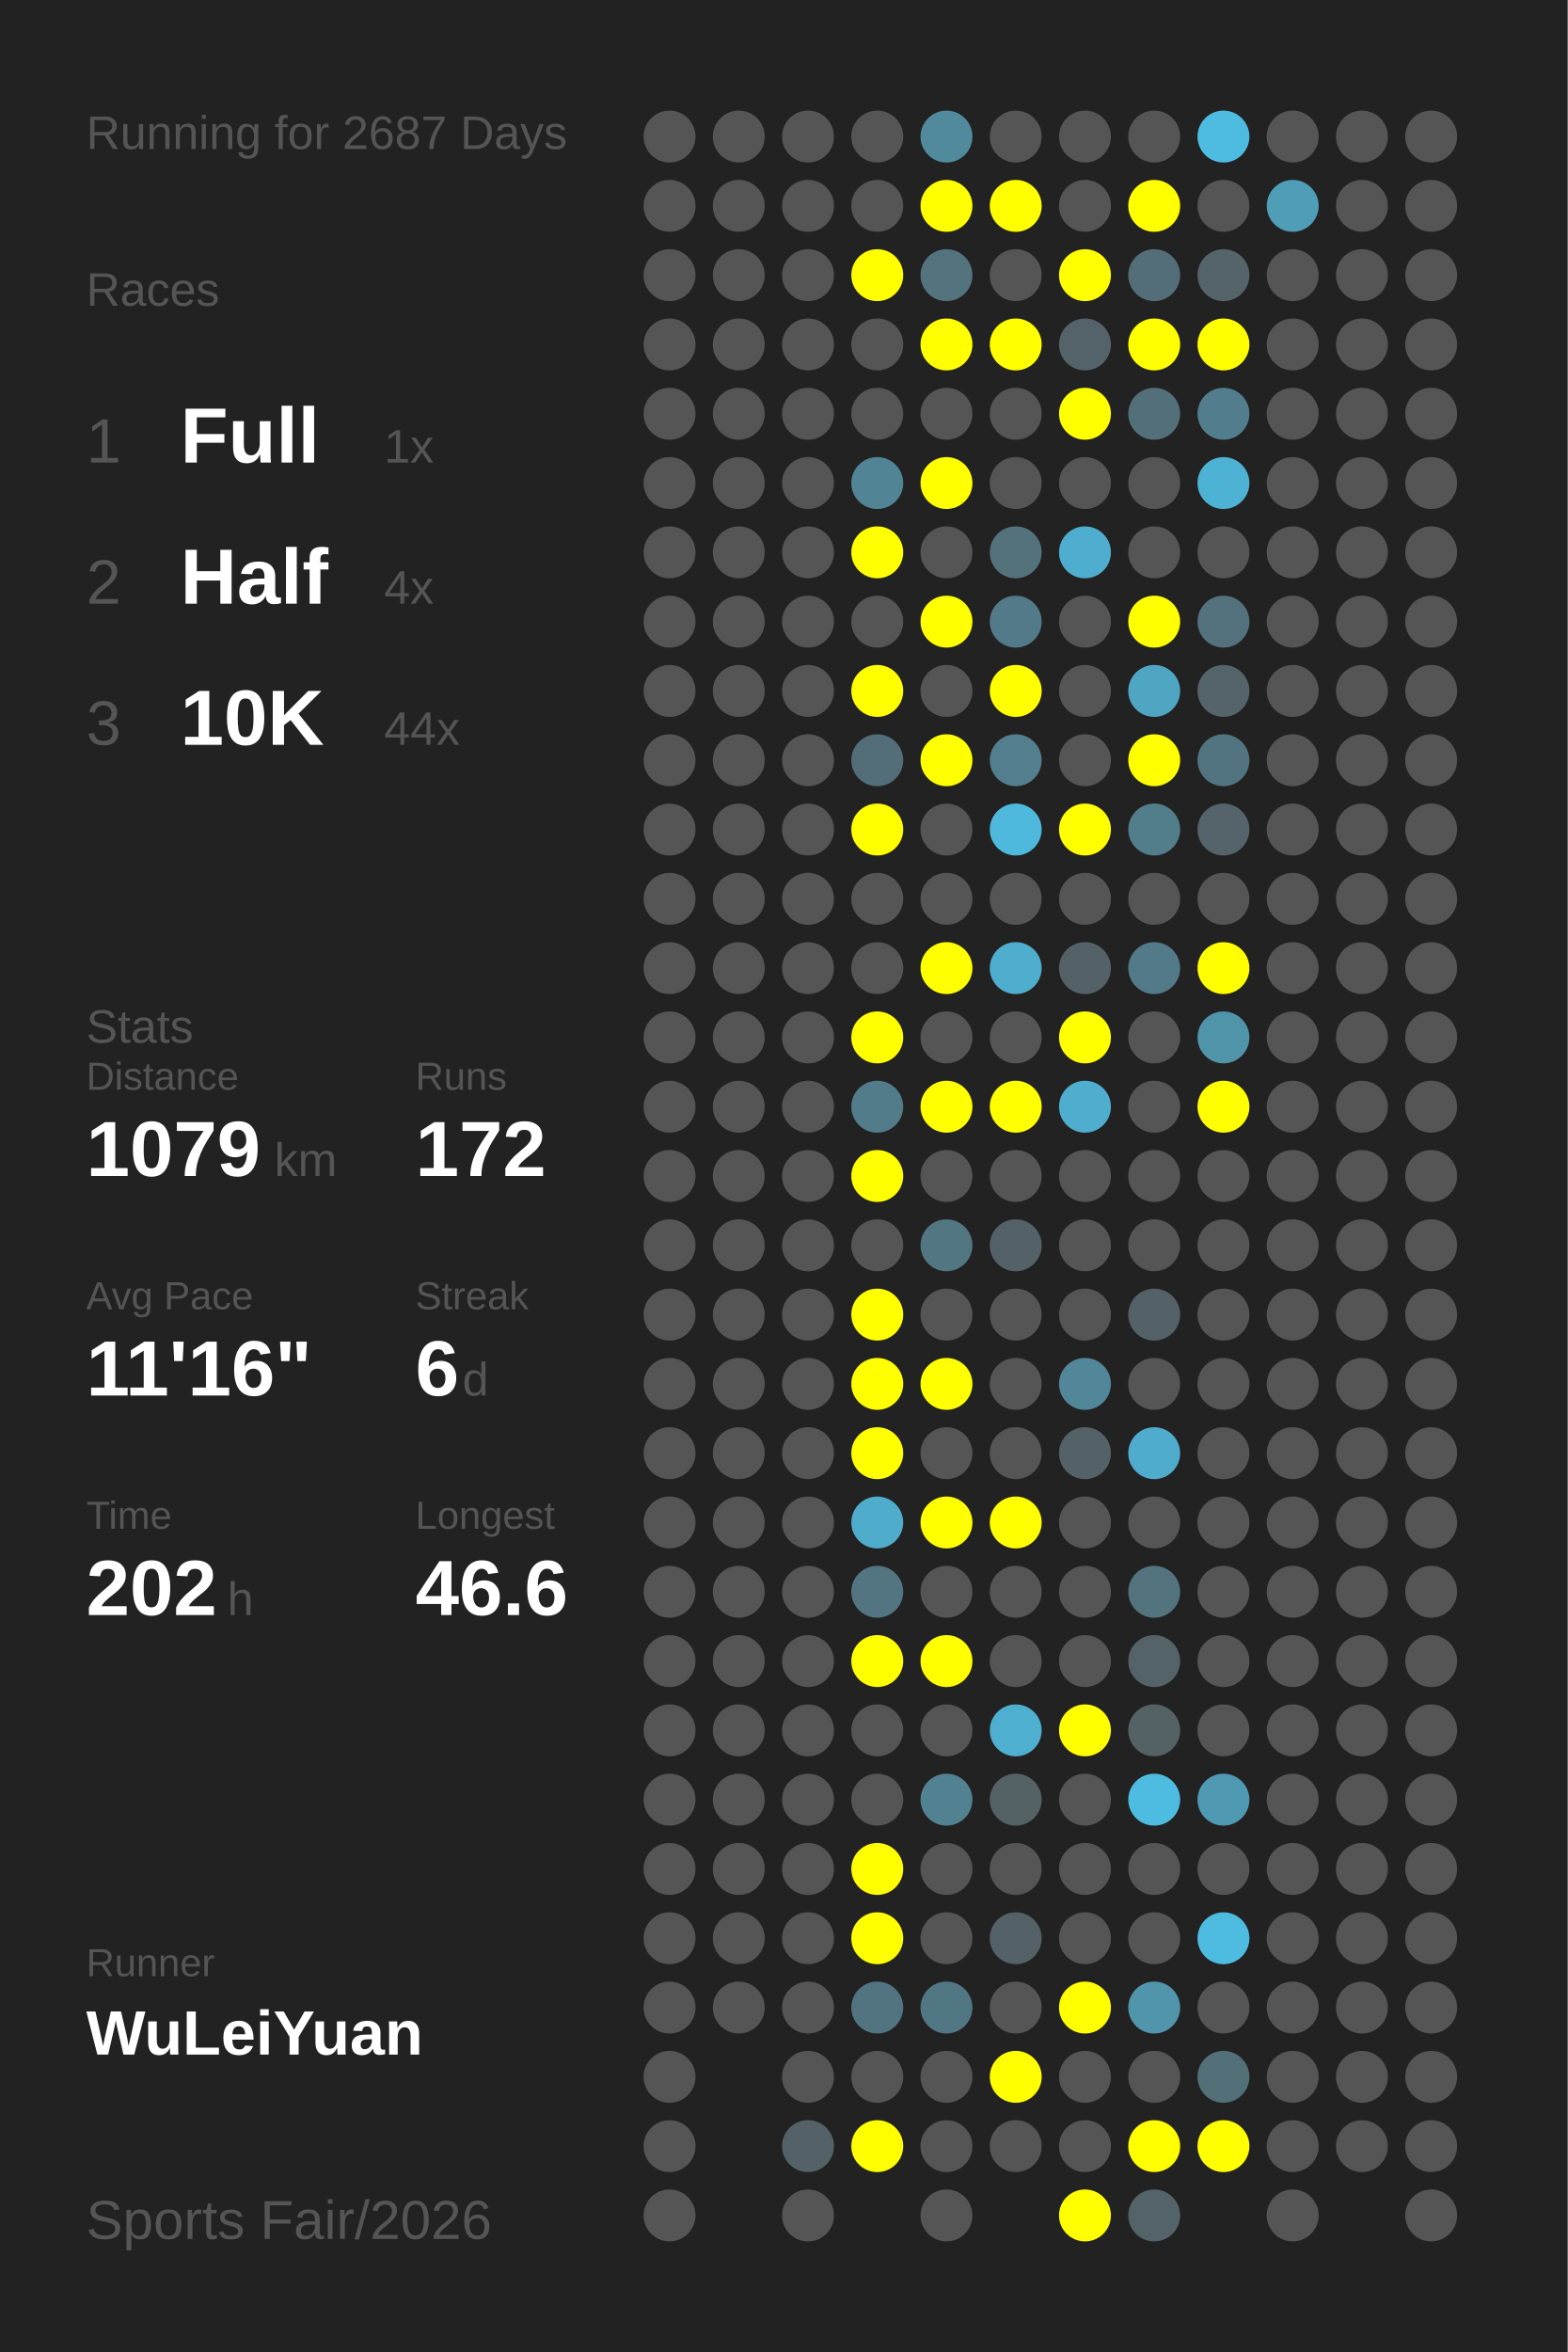
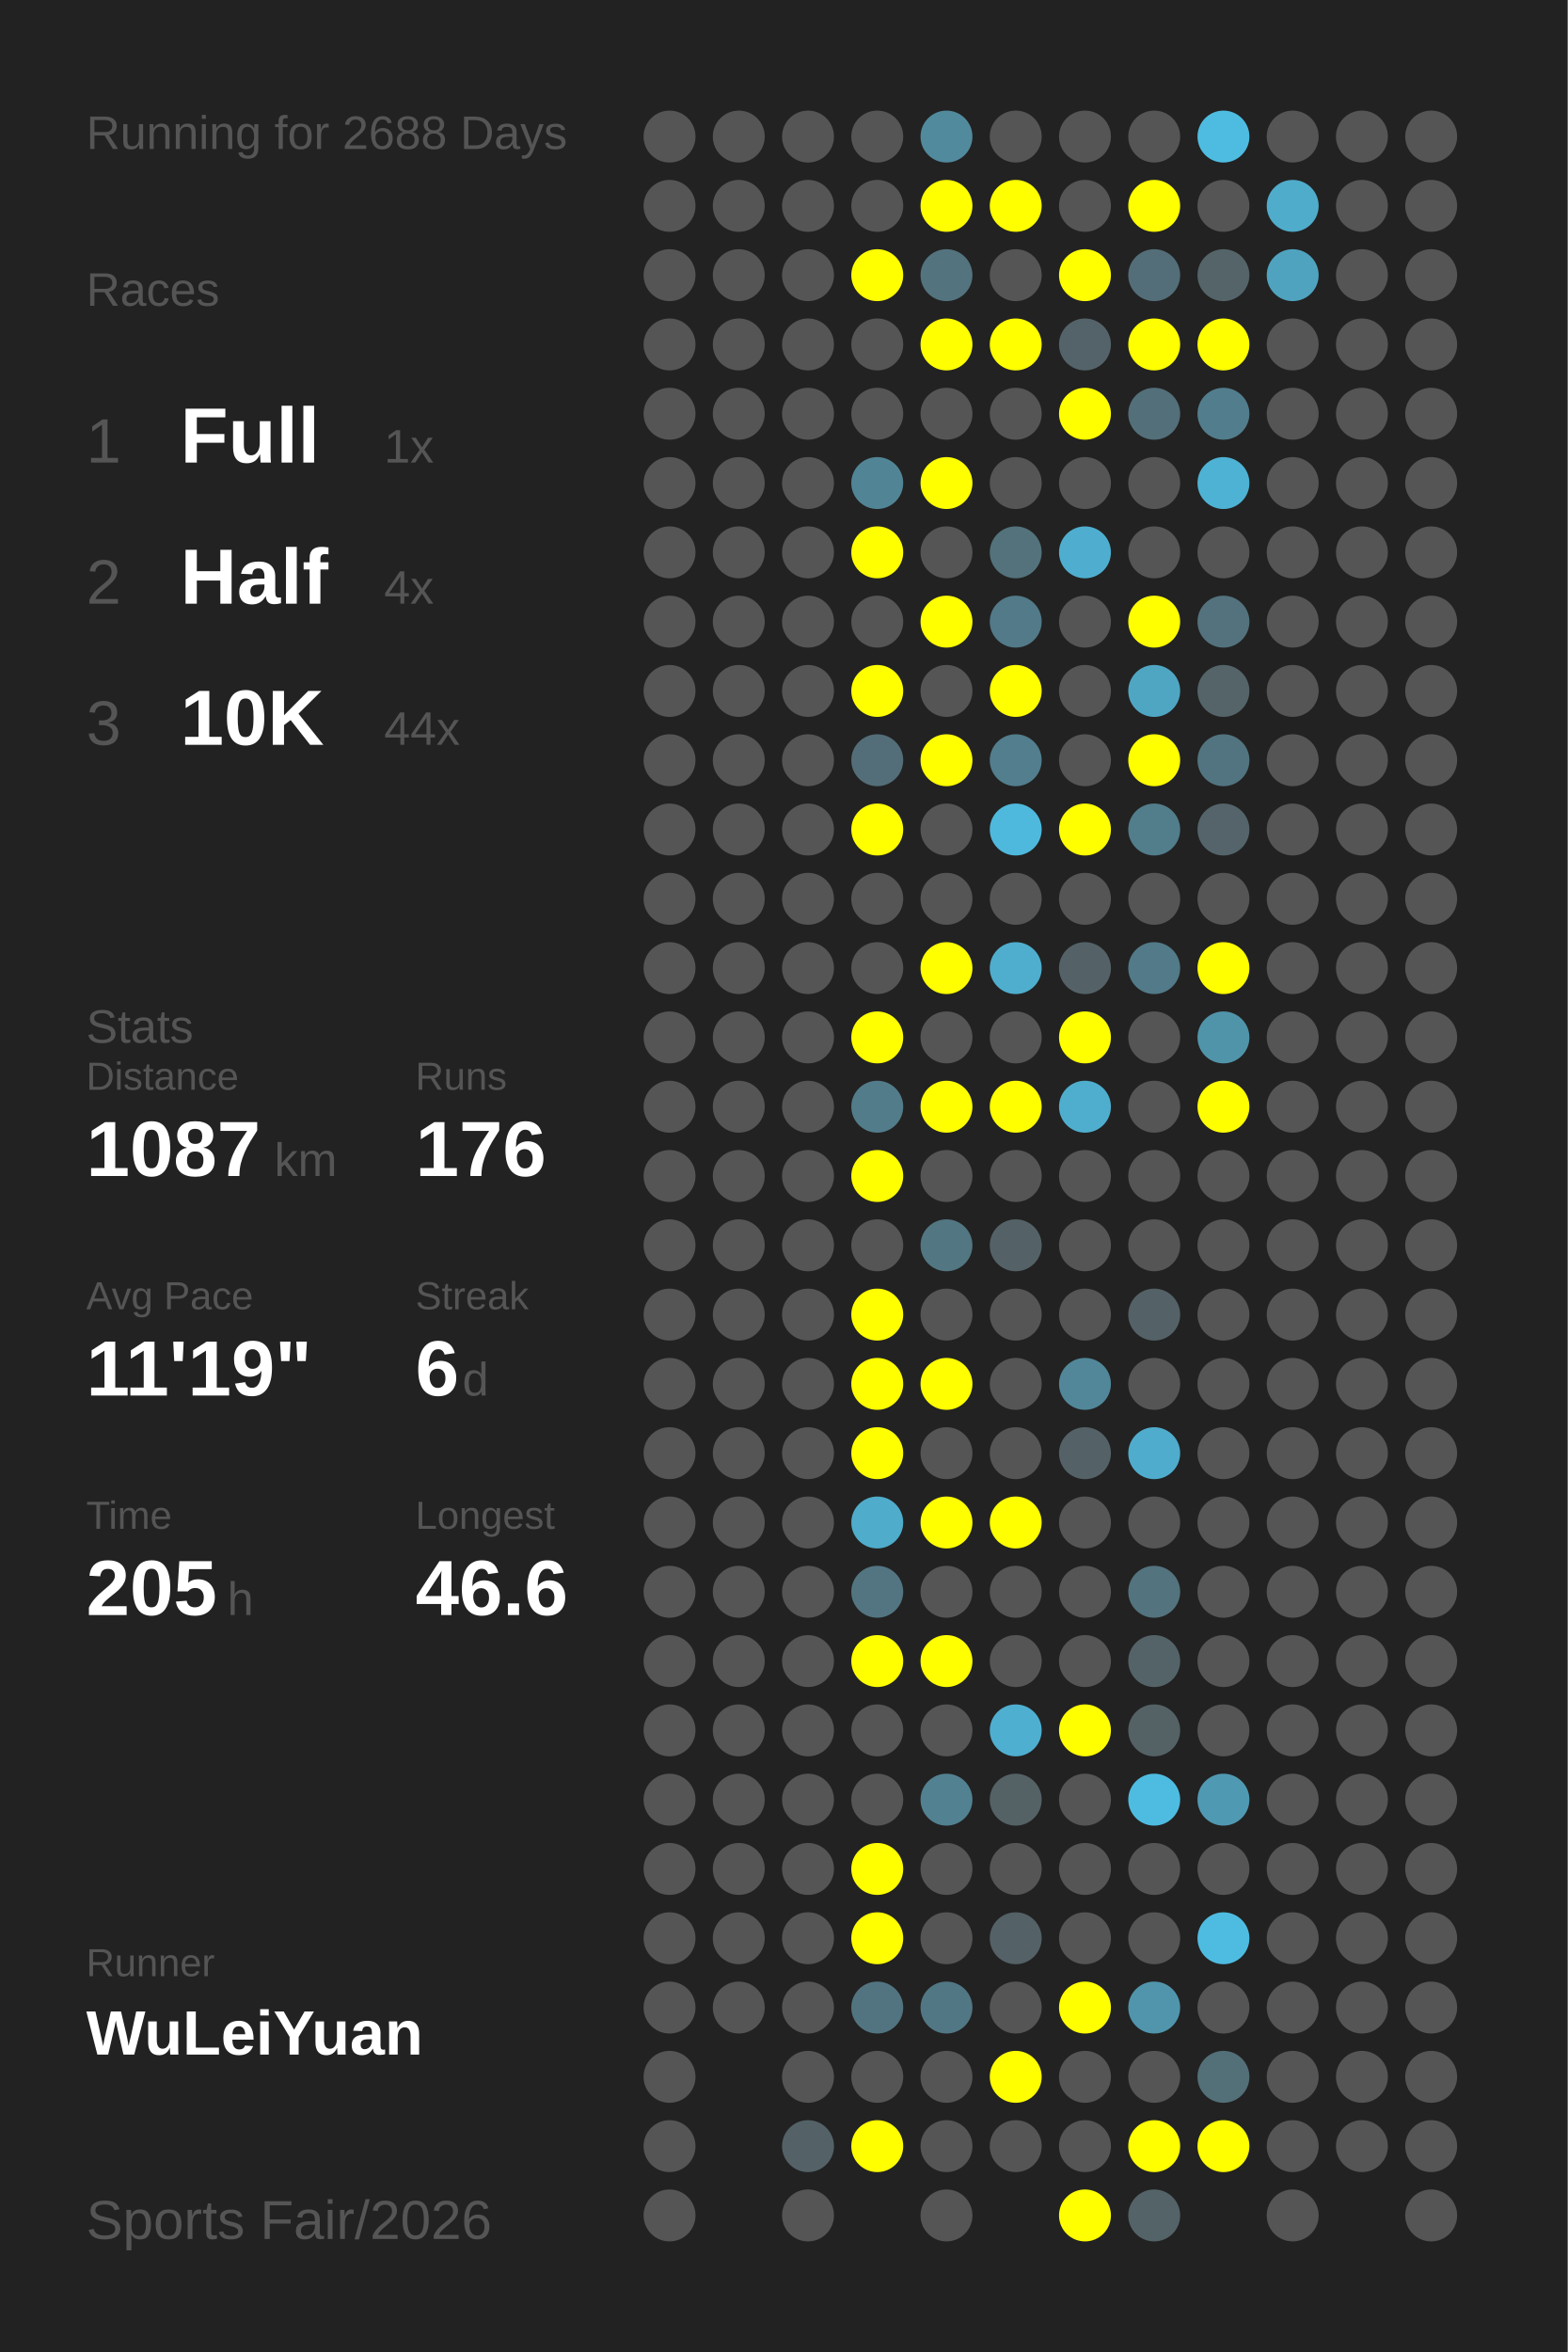
<svg xmlns="http://www.w3.org/2000/svg" baseProfile="full" height="300mm" version="1.1" viewBox="0,0,200,300" width="200mm">
  <defs />
  <rect fill="#222222" height="300" width="200" x="0" y="0" />
-   <text fill="#555555" style="font-size:6px; font-family:Arial;" x="11" y="19">Running for 2687 Days</text>
+   <text fill="#555555" style="font-size:6px; font-family:Arial;" x="11" y="19">Running for 2688 Days</text>
  <text fill="#555555" style="font-size:6px; font-family:Arial;" x="11" y="39">Races</text>
  <text fill="#555555" style="font-size:8px; font-family:Arial;" x="11" y="59">1</text>
  <text fill="#FFFFFF" style="font-size:10px; font-family:Arial; font-weight:bold;" x="23" y="59">Full</text>
  <text fill="#555555" style="font-size:6px; font-family:Arial;" x="49" y="59">1x</text>
  <text fill="#555555" style="font-size:8px; font-family:Arial;" x="11" y="77">2</text>
  <text fill="#FFFFFF" style="font-size:10px; font-family:Arial; font-weight:bold;" x="23" y="77">Half</text>
  <text fill="#555555" style="font-size:6px; font-family:Arial;" x="49" y="77">4x</text>
  <text fill="#555555" style="font-size:8px; font-family:Arial;" x="11" y="95">3</text>
  <text fill="#FFFFFF" style="font-size:10px; font-family:Arial; font-weight:bold;" x="23" y="95">10K</text>
  <text fill="#555555" style="font-size:6px; font-family:Arial;" x="49" y="95">44x</text>
  <text fill="#555555" style="font-size:6px; font-family:Arial;" x="11" y="133">Stats</text>
  <text fill="#555555" style="font-size:5px; font-family:Arial;" x="11" y="139">Distance</text>
-   <text fill="#FFFFFF" style="font-size:10px; font-family:Arial; font-weight:bold;" x="11" y="150">1079</text>
+   <text fill="#FFFFFF" style="font-size:10px; font-family:Arial; font-weight:bold;" x="11" y="150">1087</text>
  <text fill="#555555" style="font-size:6px; font-family:Arial;" x="35" y="150">km</text>
  <text fill="#555555" style="font-size:5px; font-family:Arial;" x="53" y="139">Runs</text>
-   <text fill="#FFFFFF" style="font-size:10px; font-family:Arial; font-weight:bold;" x="53" y="150">172</text>
+   <text fill="#FFFFFF" style="font-size:10px; font-family:Arial; font-weight:bold;" x="53" y="150">176</text>
  <text fill="#555555" style="font-size:5px; font-family:Arial;" x="11" y="167">Avg Pace</text>
-   <text fill="#FFFFFF" style="font-size:10px; font-family:Arial; font-weight:bold;" x="11" y="178">11'16"</text>
+   <text fill="#FFFFFF" style="font-size:10px; font-family:Arial; font-weight:bold;" x="11" y="178">11'19"</text>
  <text fill="#555555" style="font-size:5px; font-family:Arial;" x="53" y="167">Streak</text>
  <text fill="#FFFFFF" style="font-size:10px; font-family:Arial; font-weight:bold;" x="53" y="178">6</text>
  <text fill="#555555" style="font-size:6px; font-family:Arial;" x="59" y="178">d</text>
  <text fill="#555555" style="font-size:5px; font-family:Arial;" x="11" y="195">Time</text>
-   <text fill="#FFFFFF" style="font-size:10px; font-family:Arial; font-weight:bold;" x="11" y="206">202</text>
+   <text fill="#FFFFFF" style="font-size:10px; font-family:Arial; font-weight:bold;" x="11" y="206">205</text>
  <text fill="#555555" style="font-size:6px; font-family:Arial;" x="29" y="206">h</text>
  <text fill="#555555" style="font-size:5px; font-family:Arial;" x="53" y="195">Longest</text>
  <text fill="#FFFFFF" style="font-size:10px; font-family:Arial; font-weight:bold;" x="53" y="206">46.6</text>
  <text fill="#555555" style="font-size:5px; font-family:Arial;" x="11" y="252.065">Runner</text>
  <text fill="#FFFFFF" style="font-size:8px; font-family:Arial; font-weight:bold;" x="11" y="262.065">WuLeiYuan</text>
  <text fill="#555555" style="font-size:7px; font-family:Arial;" x="11" y="285.581">Sports Fair/2026</text>
  <circle cx="85.417" cy="17.419" fill="#555555" r="3.312" />
  <circle cx="85.417" cy="26.258" fill="#555555" r="3.312" />
  <circle cx="85.417" cy="35.097" fill="#555555" r="3.312" />
  <circle cx="85.417" cy="43.935" fill="#555555" r="3.312" />
  <circle cx="85.417" cy="52.774" fill="#555555" r="3.312" />
  <circle cx="85.417" cy="61.613" fill="#555555" r="3.312" />
  <circle cx="85.417" cy="70.452" fill="#555555" r="3.312" />
  <circle cx="85.417" cy="79.29" fill="#555555" r="3.312" />
  <circle cx="85.417" cy="88.129" fill="#555555" r="3.312" />
  <circle cx="85.417" cy="96.968" fill="#555555" r="3.312" />
  <circle cx="85.417" cy="105.806" fill="#555555" r="3.312" />
  <circle cx="85.417" cy="114.645" fill="#555555" r="3.312" />
  <circle cx="85.417" cy="123.484" fill="#555555" r="3.312" />
  <circle cx="85.417" cy="132.323" fill="#555555" r="3.312" />
  <circle cx="85.417" cy="141.161" fill="#555555" r="3.312" />
  <circle cx="85.417" cy="150" fill="#555555" r="3.312" />
  <circle cx="85.417" cy="158.839" fill="#555555" r="3.312" />
  <circle cx="85.417" cy="167.677" fill="#555555" r="3.312" />
  <circle cx="85.417" cy="176.516" fill="#555555" r="3.312" />
  <circle cx="85.417" cy="185.355" fill="#555555" r="3.312" />
  <circle cx="85.417" cy="194.194" fill="#555555" r="3.312" />
  <circle cx="85.417" cy="203.032" fill="#555555" r="3.312" />
  <circle cx="85.417" cy="211.871" fill="#555555" r="3.312" />
  <circle cx="85.417" cy="220.71" fill="#555555" r="3.312" />
  <circle cx="85.417" cy="229.548" fill="#555555" r="3.312" />
  <circle cx="85.417" cy="238.387" fill="#555555" r="3.312" />
  <circle cx="85.417" cy="247.226" fill="#555555" r="3.312" />
  <circle cx="85.417" cy="256.065" fill="#555555" r="3.312" />
  <circle cx="85.417" cy="264.903" fill="#555555" r="3.312" />
  <circle cx="85.417" cy="273.742" fill="#555555" r="3.312" />
  <circle cx="85.417" cy="282.581" fill="#555555" r="3.312" />
  <circle cx="94.25" cy="17.419" fill="#555555" r="3.312" />
  <circle cx="94.25" cy="26.258" fill="#555555" r="3.312" />
  <circle cx="94.25" cy="35.097" fill="#555555" r="3.312" />
  <circle cx="94.25" cy="43.935" fill="#555555" r="3.312" />
  <circle cx="94.25" cy="52.774" fill="#555555" r="3.312" />
  <circle cx="94.25" cy="61.613" fill="#555555" r="3.312" />
  <circle cx="94.25" cy="70.452" fill="#555555" r="3.312" />
  <circle cx="94.25" cy="79.29" fill="#555555" r="3.312" />
  <circle cx="94.25" cy="88.129" fill="#555555" r="3.312" />
  <circle cx="94.25" cy="96.968" fill="#555555" r="3.312" />
  <circle cx="94.25" cy="105.806" fill="#555555" r="3.312" />
  <circle cx="94.25" cy="114.645" fill="#555555" r="3.312" />
  <circle cx="94.25" cy="123.484" fill="#555555" r="3.312" />
  <circle cx="94.25" cy="132.323" fill="#555555" r="3.312" />
  <circle cx="94.25" cy="141.161" fill="#555555" r="3.312" />
  <circle cx="94.25" cy="150" fill="#555555" r="3.312" />
  <circle cx="94.25" cy="158.839" fill="#555555" r="3.312" />
  <circle cx="94.25" cy="167.677" fill="#555555" r="3.312" />
  <circle cx="94.25" cy="176.516" fill="#555555" r="3.312" />
  <circle cx="94.25" cy="185.355" fill="#555555" r="3.312" />
  <circle cx="94.25" cy="194.194" fill="#555555" r="3.312" />
  <circle cx="94.25" cy="203.032" fill="#555555" r="3.312" />
  <circle cx="94.25" cy="211.871" fill="#555555" r="3.312" />
  <circle cx="94.25" cy="220.71" fill="#555555" r="3.312" />
  <circle cx="94.25" cy="229.548" fill="#555555" r="3.312" />
  <circle cx="94.25" cy="238.387" fill="#555555" r="3.312" />
  <circle cx="94.25" cy="247.226" fill="#555555" r="3.312" />
  <circle cx="94.25" cy="256.065" fill="#555555" r="3.312" />
  <circle cx="103.083" cy="17.419" fill="#555555" r="3.312" />
  <circle cx="103.083" cy="26.258" fill="#555555" r="3.312" />
  <circle cx="103.083" cy="35.097" fill="#555555" r="3.312" />
  <circle cx="103.083" cy="43.935" fill="#555555" r="3.312" />
  <circle cx="103.083" cy="52.774" fill="#555555" r="3.312" />
  <circle cx="103.083" cy="61.613" fill="#555555" r="3.312" />
  <circle cx="103.083" cy="70.452" fill="#555555" r="3.312" />
  <circle cx="103.083" cy="79.29" fill="#555555" r="3.312" />
  <circle cx="103.083" cy="88.129" fill="#555555" r="3.312" />
  <circle cx="103.083" cy="96.968" fill="#555555" r="3.312" />
  <circle cx="103.083" cy="105.806" fill="#555555" r="3.312" />
  <circle cx="103.083" cy="114.645" fill="#555555" r="3.312" />
  <circle cx="103.083" cy="123.484" fill="#555555" r="3.312" />
  <circle cx="103.083" cy="132.323" fill="#555555" r="3.312" />
  <circle cx="103.083" cy="141.161" fill="#555555" r="3.312" />
  <circle cx="103.083" cy="150" fill="#555555" r="3.312" />
  <circle cx="103.083" cy="158.839" fill="#555555" r="3.312" />
  <circle cx="103.083" cy="167.677" fill="#555555" r="3.312" />
  <circle cx="103.083" cy="176.516" fill="#555555" r="3.312" />
  <circle cx="103.083" cy="185.355" fill="#555555" r="3.312" />
  <circle cx="103.083" cy="194.194" fill="#555555" r="3.312" />
  <circle cx="103.083" cy="203.032" fill="#555555" r="3.312" />
  <circle cx="103.083" cy="211.871" fill="#555555" r="3.312" />
  <circle cx="103.083" cy="220.71" fill="#555555" r="3.312" />
  <circle cx="103.083" cy="229.548" fill="#555555" r="3.312" />
  <circle cx="103.083" cy="238.387" fill="#555555" r="3.312" />
  <circle cx="103.083" cy="247.226" fill="#555555" r="3.312" />
  <circle cx="103.083" cy="256.065" fill="#555555" r="3.312" />
  <circle cx="103.083" cy="264.903" fill="#555555" r="3.312" />
  <circle cx="103.083" cy="273.742" fill="#546267" r="3.312" />
  <circle cx="103.083" cy="282.581" fill="#555555" r="3.312" />
  <circle cx="111.917" cy="17.419" fill="#555555" r="3.312" />
  <circle cx="111.917" cy="26.258" fill="#555555" r="3.312" />
  <circle cx="111.917" cy="35.097" fill="#FFFF00" r="3.312" />
  <circle cx="111.917" cy="43.935" fill="#555555" r="3.312" />
  <circle cx="111.917" cy="52.774" fill="#555555" r="3.312" />
  <circle cx="111.917" cy="61.613" fill="#518596" r="3.312" />
  <circle cx="111.917" cy="70.452" fill="#FFFF00" r="3.312" />
  <circle cx="111.917" cy="79.29" fill="#555555" r="3.312" />
  <circle cx="111.917" cy="88.129" fill="#FFFF00" r="3.312" />
  <circle cx="111.917" cy="96.968" fill="#536e78" r="3.312" />
  <circle cx="111.917" cy="105.806" fill="#FFFF00" r="3.312" />
  <circle cx="111.917" cy="114.645" fill="#555555" r="3.312" />
  <circle cx="111.917" cy="123.484" fill="#555555" r="3.312" />
  <circle cx="111.917" cy="132.323" fill="#FFFF00" r="3.312" />
  <circle cx="111.917" cy="141.161" fill="#527c8a" r="3.312" />
  <circle cx="111.917" cy="150" fill="#FFFF00" r="3.312" />
  <circle cx="111.917" cy="158.839" fill="#555555" r="3.312" />
  <circle cx="111.917" cy="167.677" fill="#FFFF00" r="3.312" />
  <circle cx="111.917" cy="176.516" fill="#FFFF00" r="3.312" />
  <circle cx="111.917" cy="185.355" fill="#FFFF00" r="3.312" />
  <circle cx="111.917" cy="194.194" fill="#4faccb" r="3.312" />
  <circle cx="111.917" cy="203.032" fill="#527581" r="3.312" />
  <circle cx="111.917" cy="211.871" fill="#FFFF00" r="3.312" />
  <circle cx="111.917" cy="220.71" fill="#555555" r="3.312" />
  <circle cx="111.917" cy="229.548" fill="#555555" r="3.312" />
  <circle cx="111.917" cy="238.387" fill="#FFFF00" r="3.312" />
  <circle cx="111.917" cy="247.226" fill="#FFFF00" r="3.312" />
  <circle cx="111.917" cy="256.065" fill="#527480" r="3.312" />
  <circle cx="111.917" cy="264.903" fill="#555555" r="3.312" />
  <circle cx="111.917" cy="273.742" fill="#FFFF00" r="3.312" />
  <circle cx="120.75" cy="17.419" fill="#518a9d" r="3.312" />
  <circle cx="120.75" cy="26.258" fill="#FFFF00" r="3.312" />
  <circle cx="120.75" cy="35.097" fill="#53737e" r="3.312" />
  <circle cx="120.75" cy="43.935" fill="#FFFF00" r="3.312" />
  <circle cx="120.75" cy="52.774" fill="#555555" r="3.312" />
  <circle cx="120.75" cy="61.613" fill="#FFFF00" r="3.312" />
  <circle cx="120.75" cy="70.452" fill="#555555" r="3.312" />
  <circle cx="120.75" cy="79.29" fill="#FFFF00" r="3.312" />
  <circle cx="120.75" cy="88.129" fill="#555555" r="3.312" />
  <circle cx="120.75" cy="96.968" fill="#FFFF00" r="3.312" />
  <circle cx="120.75" cy="105.806" fill="#555555" r="3.312" />
  <circle cx="120.75" cy="114.645" fill="#555555" r="3.312" />
  <circle cx="120.75" cy="123.484" fill="#FFFF00" r="3.312" />
  <circle cx="120.75" cy="132.323" fill="#555555" r="3.312" />
  <circle cx="120.75" cy="141.161" fill="#FFFF00" r="3.312" />
  <circle cx="120.75" cy="150" fill="#555555" r="3.312" />
  <circle cx="120.75" cy="158.839" fill="#527682" r="3.312" />
  <circle cx="120.75" cy="167.677" fill="#555555" r="3.312" />
  <circle cx="120.75" cy="176.516" fill="#FFFF00" r="3.312" />
  <circle cx="120.75" cy="185.355" fill="#555555" r="3.312" />
  <circle cx="120.75" cy="194.194" fill="#FFFF00" r="3.312" />
  <circle cx="120.75" cy="203.032" fill="#555555" r="3.312" />
  <circle cx="120.75" cy="211.871" fill="#FFFF00" r="3.312" />
  <circle cx="120.75" cy="220.71" fill="#555555" r="3.312" />
  <circle cx="120.75" cy="229.548" fill="#528191" r="3.312" />
  <circle cx="120.75" cy="238.387" fill="#555555" r="3.312" />
  <circle cx="120.75" cy="247.226" fill="#555555" r="3.312" />
  <circle cx="120.75" cy="256.065" fill="#527784" r="3.312" />
  <circle cx="120.75" cy="264.903" fill="#555555" r="3.312" />
  <circle cx="120.75" cy="273.742" fill="#555555" r="3.312" />
  <circle cx="120.75" cy="282.581" fill="#555555" r="3.312" />
  <circle cx="129.583" cy="17.419" fill="#555555" r="3.312" />
  <circle cx="129.583" cy="26.258" fill="#FFFF00" r="3.312" />
  <circle cx="129.583" cy="35.097" fill="#555555" r="3.312" />
  <circle cx="129.583" cy="43.935" fill="#FFFF00" r="3.312" />
  <circle cx="129.583" cy="52.774" fill="#555555" r="3.312" />
  <circle cx="129.583" cy="61.613" fill="#555555" r="3.312" />
  <circle cx="129.583" cy="70.452" fill="#53727c" r="3.312" />
  <circle cx="129.583" cy="79.29" fill="#527a88" r="3.312" />
  <circle cx="129.583" cy="88.129" fill="#FFFF00" r="3.312" />
  <circle cx="129.583" cy="96.968" fill="#527e8d" r="3.312" />
  <circle cx="129.583" cy="105.806" fill="#4eb9dd" r="3.312" />
  <circle cx="129.583" cy="114.645" fill="#555555" r="3.312" />
  <circle cx="129.583" cy="123.484" fill="#4faece" r="3.312" />
  <circle cx="129.583" cy="132.323" fill="#555555" r="3.312" />
  <circle cx="129.583" cy="141.161" fill="#FFFF00" r="3.312" />
  <circle cx="129.583" cy="150" fill="#555555" r="3.312" />
  <circle cx="129.583" cy="158.839" fill="#546267" r="3.312" />
  <circle cx="129.583" cy="167.677" fill="#555555" r="3.312" />
  <circle cx="129.583" cy="176.516" fill="#555555" r="3.312" />
  <circle cx="129.583" cy="185.355" fill="#555555" r="3.312" />
  <circle cx="129.583" cy="194.194" fill="#FFFF00" r="3.312" />
  <circle cx="129.583" cy="203.032" fill="#555555" r="3.312" />
  <circle cx="129.583" cy="211.871" fill="#555555" r="3.312" />
  <circle cx="129.583" cy="220.71" fill="#4fafd0" r="3.312" />
  <circle cx="129.583" cy="229.548" fill="#546266" r="3.312" />
  <circle cx="129.583" cy="238.387" fill="#555555" r="3.312" />
  <circle cx="129.583" cy="247.226" fill="#546166" r="3.312" />
  <circle cx="129.583" cy="256.065" fill="#555555" r="3.312" />
  <circle cx="129.583" cy="264.903" fill="#FFFF00" r="3.312" />
  <circle cx="129.583" cy="273.742" fill="#555555" r="3.312" />
  <circle cx="138.417" cy="17.419" fill="#555555" r="3.312" />
  <circle cx="138.417" cy="26.258" fill="#555555" r="3.312" />
  <circle cx="138.417" cy="35.097" fill="#FFFF00" r="3.312" />
  <circle cx="138.417" cy="43.935" fill="#546369" r="3.312" />
  <circle cx="138.417" cy="52.774" fill="#FFFF00" r="3.312" />
  <circle cx="138.417" cy="61.613" fill="#555555" r="3.312" />
  <circle cx="138.417" cy="70.452" fill="#4faecf" r="3.312" />
  <circle cx="138.417" cy="79.29" fill="#555555" r="3.312" />
  <circle cx="138.417" cy="88.129" fill="#555555" r="3.312" />
  <circle cx="138.417" cy="96.968" fill="#555555" r="3.312" />
  <circle cx="138.417" cy="105.806" fill="#FFFF00" r="3.312" />
  <circle cx="138.417" cy="114.645" fill="#555555" r="3.312" />
  <circle cx="138.417" cy="123.484" fill="#546267" r="3.312" />
  <circle cx="138.417" cy="132.323" fill="#FFFF00" r="3.312" />
  <circle cx="138.417" cy="141.161" fill="#4faece" r="3.312" />
  <circle cx="138.417" cy="150" fill="#555555" r="3.312" />
  <circle cx="138.417" cy="158.839" fill="#555555" r="3.312" />
  <circle cx="138.417" cy="167.677" fill="#555555" r="3.312" />
  <circle cx="138.417" cy="176.516" fill="#518799" r="3.312" />
  <circle cx="138.417" cy="185.355" fill="#546267" r="3.312" />
  <circle cx="138.417" cy="194.194" fill="#555555" r="3.312" />
  <circle cx="138.417" cy="203.032" fill="#555555" r="3.312" />
  <circle cx="138.417" cy="211.871" fill="#555555" r="3.312" />
  <circle cx="138.417" cy="220.71" fill="#FFFF00" r="3.312" />
  <circle cx="138.417" cy="229.548" fill="#555555" r="3.312" />
  <circle cx="138.417" cy="238.387" fill="#555555" r="3.312" />
  <circle cx="138.417" cy="247.226" fill="#555555" r="3.312" />
  <circle cx="138.417" cy="256.065" fill="#FFFF00" r="3.312" />
  <circle cx="138.417" cy="264.903" fill="#555555" r="3.312" />
  <circle cx="138.417" cy="273.742" fill="#555555" r="3.312" />
  <circle cx="138.417" cy="282.581" fill="#FFFF00" r="3.312" />
  <circle cx="147.25" cy="17.419" fill="#555555" r="3.312" />
  <circle cx="147.25" cy="26.258" fill="#FFFF00" r="3.312" />
  <circle cx="147.25" cy="35.097" fill="#536e78" r="3.312" />
  <circle cx="147.25" cy="43.935" fill="#FFFF00" r="3.312" />
  <circle cx="147.25" cy="52.774" fill="#536f79" r="3.312" />
  <circle cx="147.25" cy="61.613" fill="#555555" r="3.312" />
  <circle cx="147.25" cy="70.452" fill="#555555" r="3.312" />
  <circle cx="147.25" cy="79.29" fill="#FFFF00" r="3.312" />
  <circle cx="147.25" cy="88.129" fill="#4fa6c3" r="3.312" />
  <circle cx="147.25" cy="96.968" fill="#FFFF00" r="3.312" />
  <circle cx="147.25" cy="105.806" fill="#527d8b" r="3.312" />
  <circle cx="147.25" cy="114.645" fill="#555555" r="3.312" />
  <circle cx="147.25" cy="123.484" fill="#527a88" r="3.312" />
  <circle cx="147.25" cy="132.323" fill="#555555" r="3.312" />
  <circle cx="147.25" cy="141.161" fill="#555555" r="3.312" />
  <circle cx="147.25" cy="150" fill="#555555" r="3.312" />
  <circle cx="147.25" cy="158.839" fill="#555555" r="3.312" />
  <circle cx="147.25" cy="167.677" fill="#546267" r="3.312" />
  <circle cx="147.25" cy="176.516" fill="#555555" r="3.312" />
  <circle cx="147.25" cy="185.355" fill="#4faccc" r="3.312" />
  <circle cx="147.25" cy="194.194" fill="#555555" r="3.312" />
  <circle cx="147.25" cy="203.032" fill="#53737e" r="3.312" />
  <circle cx="147.25" cy="211.871" fill="#546368" r="3.312" />
  <circle cx="147.25" cy="220.71" fill="#546266" r="3.312" />
  <circle cx="147.25" cy="229.548" fill="#4ebce1" r="3.312" />
  <circle cx="147.25" cy="238.387" fill="#555555" r="3.312" />
  <circle cx="147.25" cy="247.226" fill="#555555" r="3.312" />
  <circle cx="147.25" cy="256.065" fill="#5095ac" r="3.312" />
  <circle cx="147.25" cy="264.903" fill="#555555" r="3.312" />
  <circle cx="147.25" cy="273.742" fill="#FFFF00" r="3.312" />
  <circle cx="147.25" cy="282.581" fill="#546368" r="3.312" />
  <circle cx="156.083" cy="17.419" fill="#4ebce1" r="3.312" />
  <circle cx="156.083" cy="26.258" fill="#555555" r="3.312" />
  <circle cx="156.083" cy="35.097" fill="#546469" r="3.312" />
  <circle cx="156.083" cy="43.935" fill="#FFFF00" r="3.312" />
  <circle cx="156.083" cy="52.774" fill="#527d8c" r="3.312" />
  <circle cx="156.083" cy="61.613" fill="#4eb2d4" r="3.312" />
  <circle cx="156.083" cy="70.452" fill="#555555" r="3.312" />
  <circle cx="156.083" cy="79.29" fill="#53727d" r="3.312" />
  <circle cx="156.083" cy="88.129" fill="#546469" r="3.312" />
  <circle cx="156.083" cy="96.968" fill="#527480" r="3.312" />
  <circle cx="156.083" cy="105.806" fill="#54646a" r="3.312" />
  <circle cx="156.083" cy="114.645" fill="#555555" r="3.312" />
  <circle cx="156.083" cy="123.484" fill="#FFFF00" r="3.312" />
  <circle cx="156.083" cy="132.323" fill="#5094aa" r="3.312" />
  <circle cx="156.083" cy="141.161" fill="#FFFF00" r="3.312" />
  <circle cx="156.083" cy="150" fill="#555555" r="3.312" />
  <circle cx="156.083" cy="158.839" fill="#555555" r="3.312" />
  <circle cx="156.083" cy="167.677" fill="#555555" r="3.312" />
  <circle cx="156.083" cy="176.516" fill="#555555" r="3.312" />
  <circle cx="156.083" cy="185.355" fill="#555555" r="3.312" />
  <circle cx="156.083" cy="194.194" fill="#555555" r="3.312" />
  <circle cx="156.083" cy="203.032" fill="#555555" r="3.312" />
  <circle cx="156.083" cy="211.871" fill="#555555" r="3.312" />
  <circle cx="156.083" cy="220.71" fill="#555555" r="3.312" />
  <circle cx="156.083" cy="229.548" fill="#5099b2" r="3.312" />
  <circle cx="156.083" cy="238.387" fill="#555555" r="3.312" />
  <circle cx="156.083" cy="247.226" fill="#4ebce1" r="3.312" />
  <circle cx="156.083" cy="256.065" fill="#555555" r="3.312" />
  <circle cx="156.083" cy="264.903" fill="#536f78" r="3.312" />
  <circle cx="156.083" cy="273.742" fill="#FFFF00" r="3.312" />
  <circle cx="164.917" cy="17.419" fill="#555555" r="3.312" />
-   <circle cx="164.917" cy="26.258" fill="#509db7" r="3.312" />
-   <circle cx="164.917" cy="35.097" fill="#555555" r="3.312" />
+   <circle cx="164.917" cy="26.258" fill="#4faccb" r="3.312" />
+   <circle cx="164.917" cy="35.097" fill="#4fa3bf" r="3.312" />
  <circle cx="164.917" cy="43.935" fill="#555555" r="3.312" />
  <circle cx="164.917" cy="52.774" fill="#555555" r="3.312" />
  <circle cx="164.917" cy="61.613" fill="#555555" r="3.312" />
  <circle cx="164.917" cy="70.452" fill="#555555" r="3.312" />
  <circle cx="164.917" cy="79.29" fill="#555555" r="3.312" />
  <circle cx="164.917" cy="88.129" fill="#555555" r="3.312" />
  <circle cx="164.917" cy="96.968" fill="#555555" r="3.312" />
  <circle cx="164.917" cy="105.806" fill="#555555" r="3.312" />
  <circle cx="164.917" cy="114.645" fill="#555555" r="3.312" />
  <circle cx="164.917" cy="123.484" fill="#555555" r="3.312" />
  <circle cx="164.917" cy="132.323" fill="#555555" r="3.312" />
  <circle cx="164.917" cy="141.161" fill="#555555" r="3.312" />
  <circle cx="164.917" cy="150" fill="#555555" r="3.312" />
  <circle cx="164.917" cy="158.839" fill="#555555" r="3.312" />
  <circle cx="164.917" cy="167.677" fill="#555555" r="3.312" />
  <circle cx="164.917" cy="176.516" fill="#555555" r="3.312" />
  <circle cx="164.917" cy="185.355" fill="#555555" r="3.312" />
  <circle cx="164.917" cy="194.194" fill="#555555" r="3.312" />
  <circle cx="164.917" cy="203.032" fill="#555555" r="3.312" />
  <circle cx="164.917" cy="211.871" fill="#555555" r="3.312" />
  <circle cx="164.917" cy="220.71" fill="#555555" r="3.312" />
  <circle cx="164.917" cy="229.548" fill="#555555" r="3.312" />
  <circle cx="164.917" cy="238.387" fill="#555555" r="3.312" />
  <circle cx="164.917" cy="247.226" fill="#555555" r="3.312" />
  <circle cx="164.917" cy="256.065" fill="#555555" r="3.312" />
  <circle cx="164.917" cy="264.903" fill="#555555" r="3.312" />
  <circle cx="164.917" cy="273.742" fill="#555555" r="3.312" />
  <circle cx="164.917" cy="282.581" fill="#555555" r="3.312" />
  <circle cx="173.75" cy="17.419" fill="#555555" r="3.312" />
  <circle cx="173.75" cy="26.258" fill="#555555" r="3.312" />
  <circle cx="173.75" cy="35.097" fill="#555555" r="3.312" />
  <circle cx="173.75" cy="43.935" fill="#555555" r="3.312" />
  <circle cx="173.75" cy="52.774" fill="#555555" r="3.312" />
  <circle cx="173.75" cy="61.613" fill="#555555" r="3.312" />
  <circle cx="173.75" cy="70.452" fill="#555555" r="3.312" />
  <circle cx="173.75" cy="79.29" fill="#555555" r="3.312" />
  <circle cx="173.75" cy="88.129" fill="#555555" r="3.312" />
  <circle cx="173.75" cy="96.968" fill="#555555" r="3.312" />
  <circle cx="173.75" cy="105.806" fill="#555555" r="3.312" />
  <circle cx="173.75" cy="114.645" fill="#555555" r="3.312" />
  <circle cx="173.75" cy="123.484" fill="#555555" r="3.312" />
  <circle cx="173.75" cy="132.323" fill="#555555" r="3.312" />
  <circle cx="173.75" cy="141.161" fill="#555555" r="3.312" />
  <circle cx="173.75" cy="150" fill="#555555" r="3.312" />
  <circle cx="173.75" cy="158.839" fill="#555555" r="3.312" />
  <circle cx="173.75" cy="167.677" fill="#555555" r="3.312" />
  <circle cx="173.75" cy="176.516" fill="#555555" r="3.312" />
  <circle cx="173.75" cy="185.355" fill="#555555" r="3.312" />
  <circle cx="173.75" cy="194.194" fill="#555555" r="3.312" />
  <circle cx="173.75" cy="203.032" fill="#555555" r="3.312" />
  <circle cx="173.75" cy="211.871" fill="#555555" r="3.312" />
  <circle cx="173.75" cy="220.71" fill="#555555" r="3.312" />
  <circle cx="173.75" cy="229.548" fill="#555555" r="3.312" />
  <circle cx="173.75" cy="238.387" fill="#555555" r="3.312" />
  <circle cx="173.75" cy="247.226" fill="#555555" r="3.312" />
  <circle cx="173.75" cy="256.065" fill="#555555" r="3.312" />
  <circle cx="173.75" cy="264.903" fill="#555555" r="3.312" />
  <circle cx="173.75" cy="273.742" fill="#555555" r="3.312" />
  <circle cx="182.583" cy="17.419" fill="#555555" r="3.312" />
  <circle cx="182.583" cy="26.258" fill="#555555" r="3.312" />
  <circle cx="182.583" cy="35.097" fill="#555555" r="3.312" />
  <circle cx="182.583" cy="43.935" fill="#555555" r="3.312" />
  <circle cx="182.583" cy="52.774" fill="#555555" r="3.312" />
  <circle cx="182.583" cy="61.613" fill="#555555" r="3.312" />
  <circle cx="182.583" cy="70.452" fill="#555555" r="3.312" />
  <circle cx="182.583" cy="79.29" fill="#555555" r="3.312" />
  <circle cx="182.583" cy="88.129" fill="#555555" r="3.312" />
  <circle cx="182.583" cy="96.968" fill="#555555" r="3.312" />
  <circle cx="182.583" cy="105.806" fill="#555555" r="3.312" />
  <circle cx="182.583" cy="114.645" fill="#555555" r="3.312" />
  <circle cx="182.583" cy="123.484" fill="#555555" r="3.312" />
  <circle cx="182.583" cy="132.323" fill="#555555" r="3.312" />
  <circle cx="182.583" cy="141.161" fill="#555555" r="3.312" />
  <circle cx="182.583" cy="150" fill="#555555" r="3.312" />
  <circle cx="182.583" cy="158.839" fill="#555555" r="3.312" />
  <circle cx="182.583" cy="167.677" fill="#555555" r="3.312" />
  <circle cx="182.583" cy="176.516" fill="#555555" r="3.312" />
  <circle cx="182.583" cy="185.355" fill="#555555" r="3.312" />
  <circle cx="182.583" cy="194.194" fill="#555555" r="3.312" />
  <circle cx="182.583" cy="203.032" fill="#555555" r="3.312" />
  <circle cx="182.583" cy="211.871" fill="#555555" r="3.312" />
  <circle cx="182.583" cy="220.71" fill="#555555" r="3.312" />
  <circle cx="182.583" cy="229.548" fill="#555555" r="3.312" />
  <circle cx="182.583" cy="238.387" fill="#555555" r="3.312" />
  <circle cx="182.583" cy="247.226" fill="#555555" r="3.312" />
  <circle cx="182.583" cy="256.065" fill="#555555" r="3.312" />
  <circle cx="182.583" cy="264.903" fill="#555555" r="3.312" />
  <circle cx="182.583" cy="273.742" fill="#555555" r="3.312" />
  <circle cx="182.583" cy="282.581" fill="#555555" r="3.312" />
</svg>
